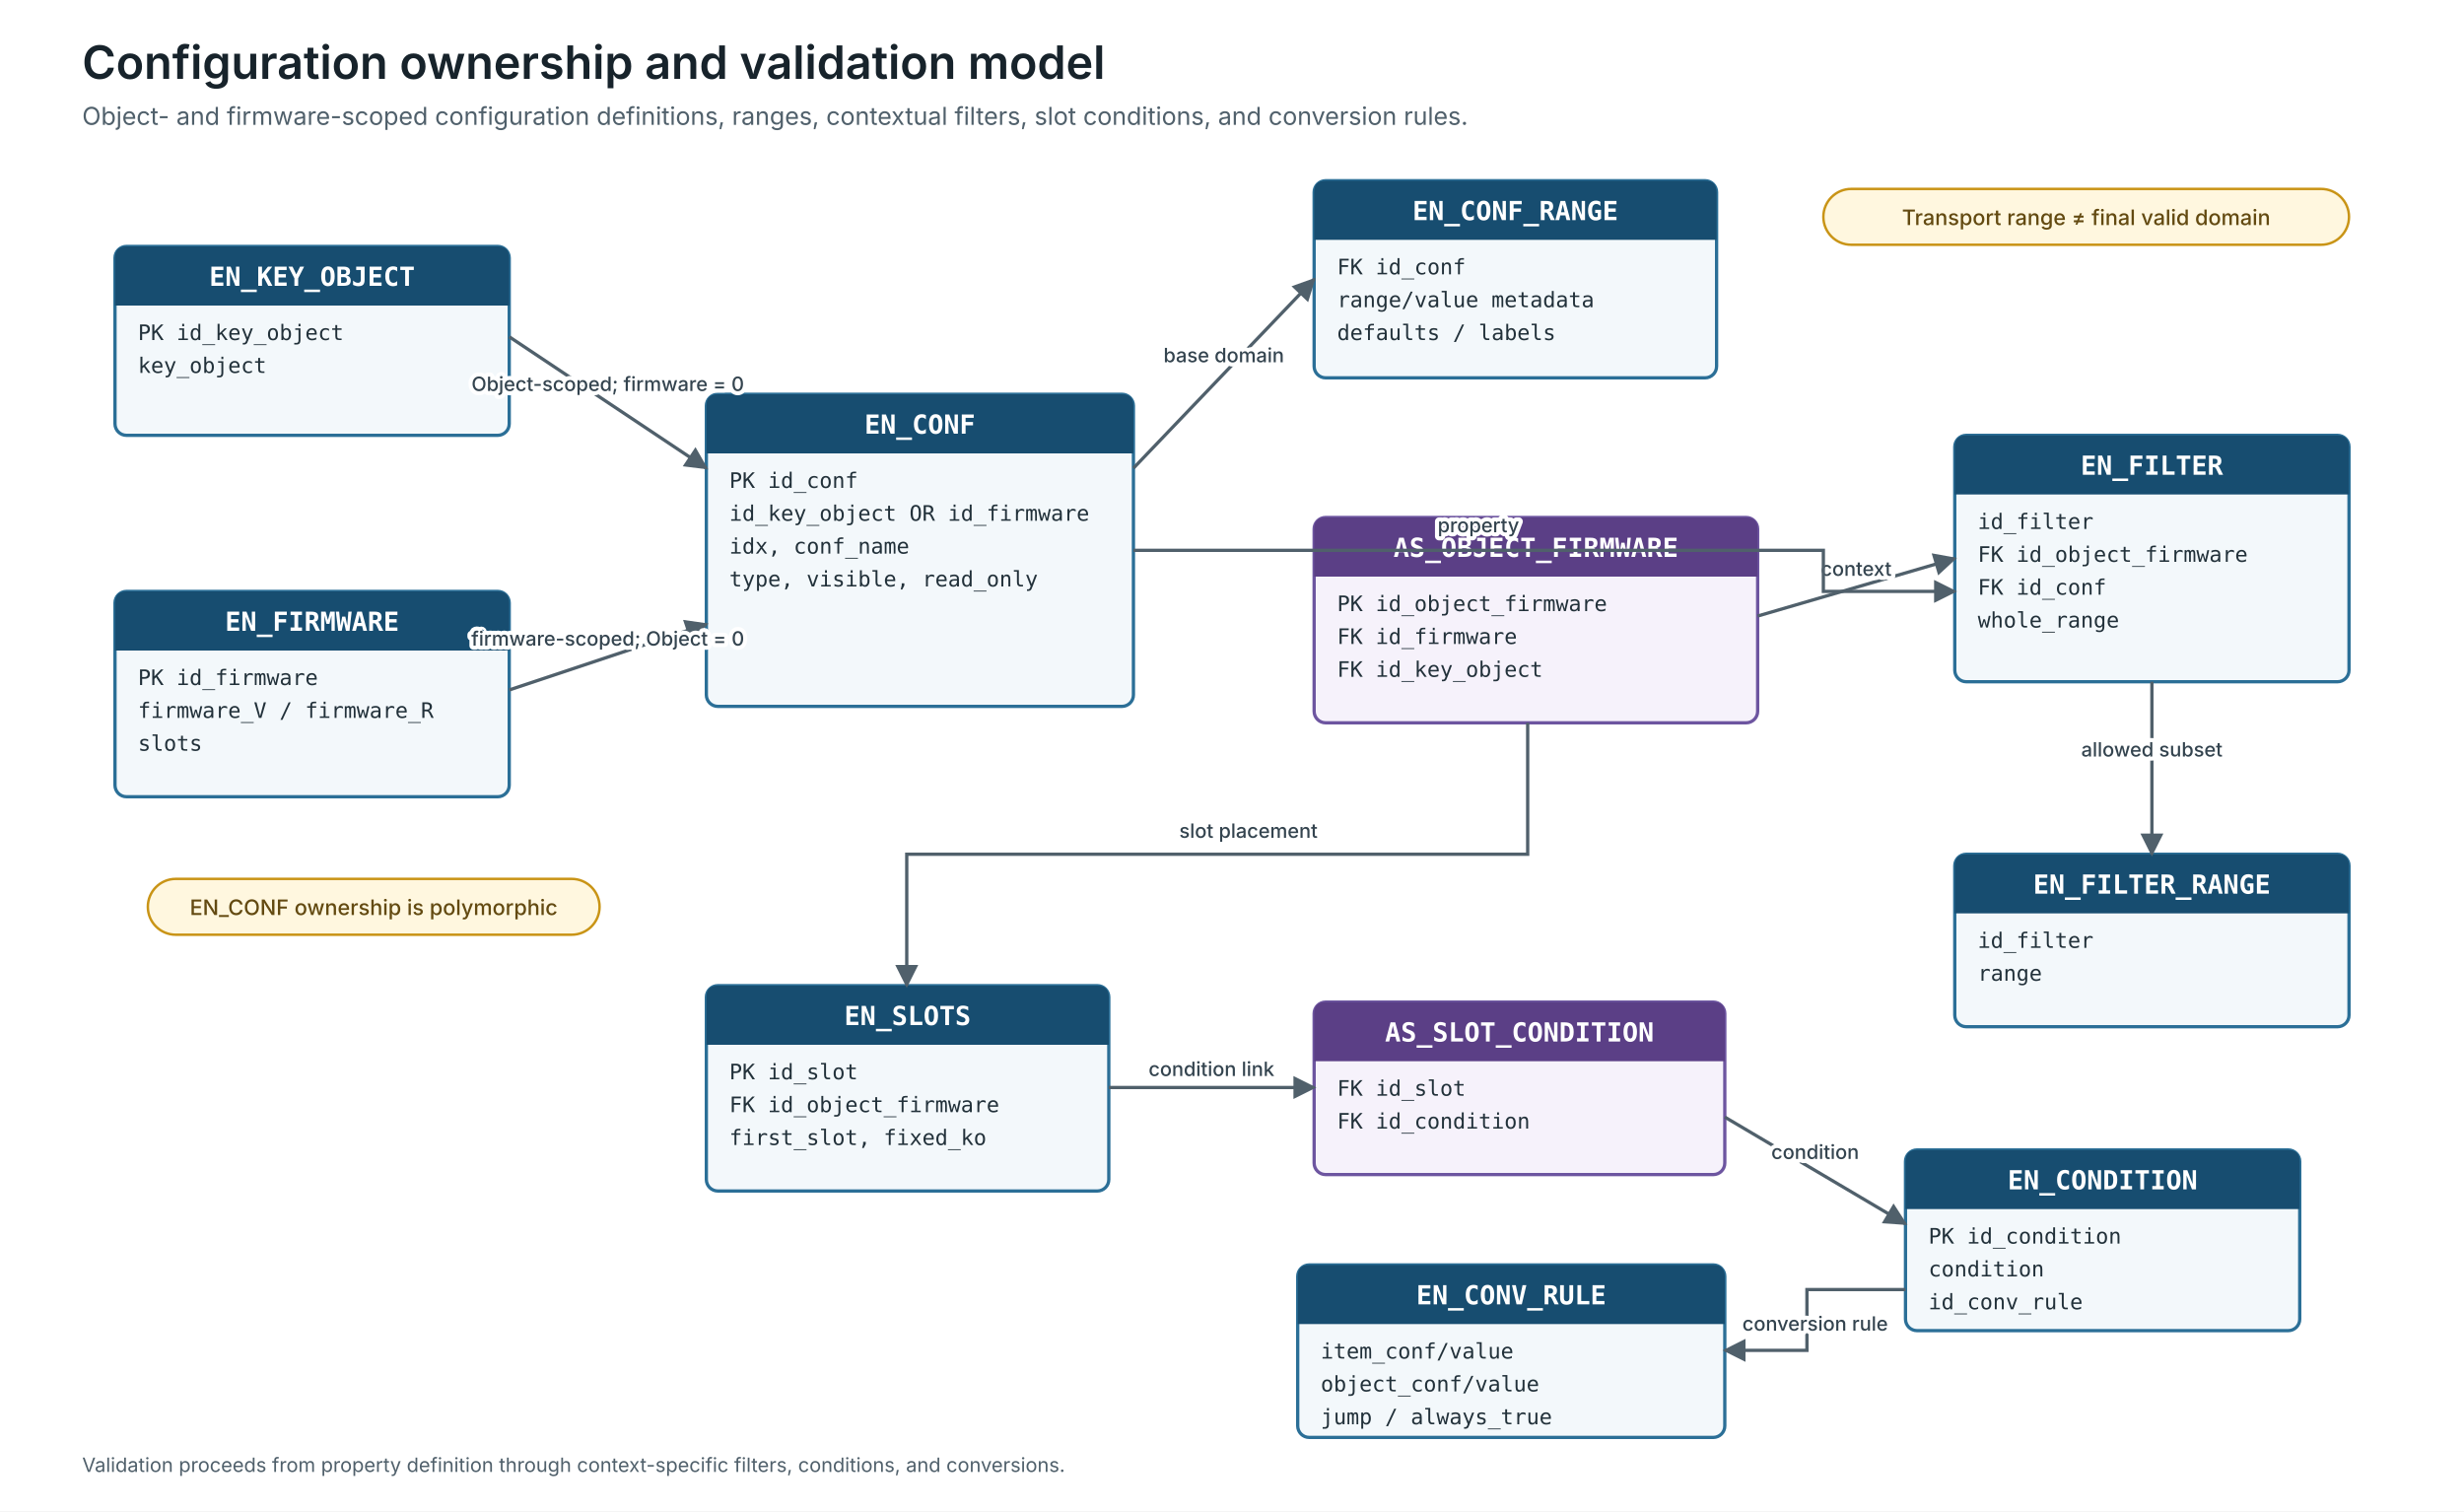
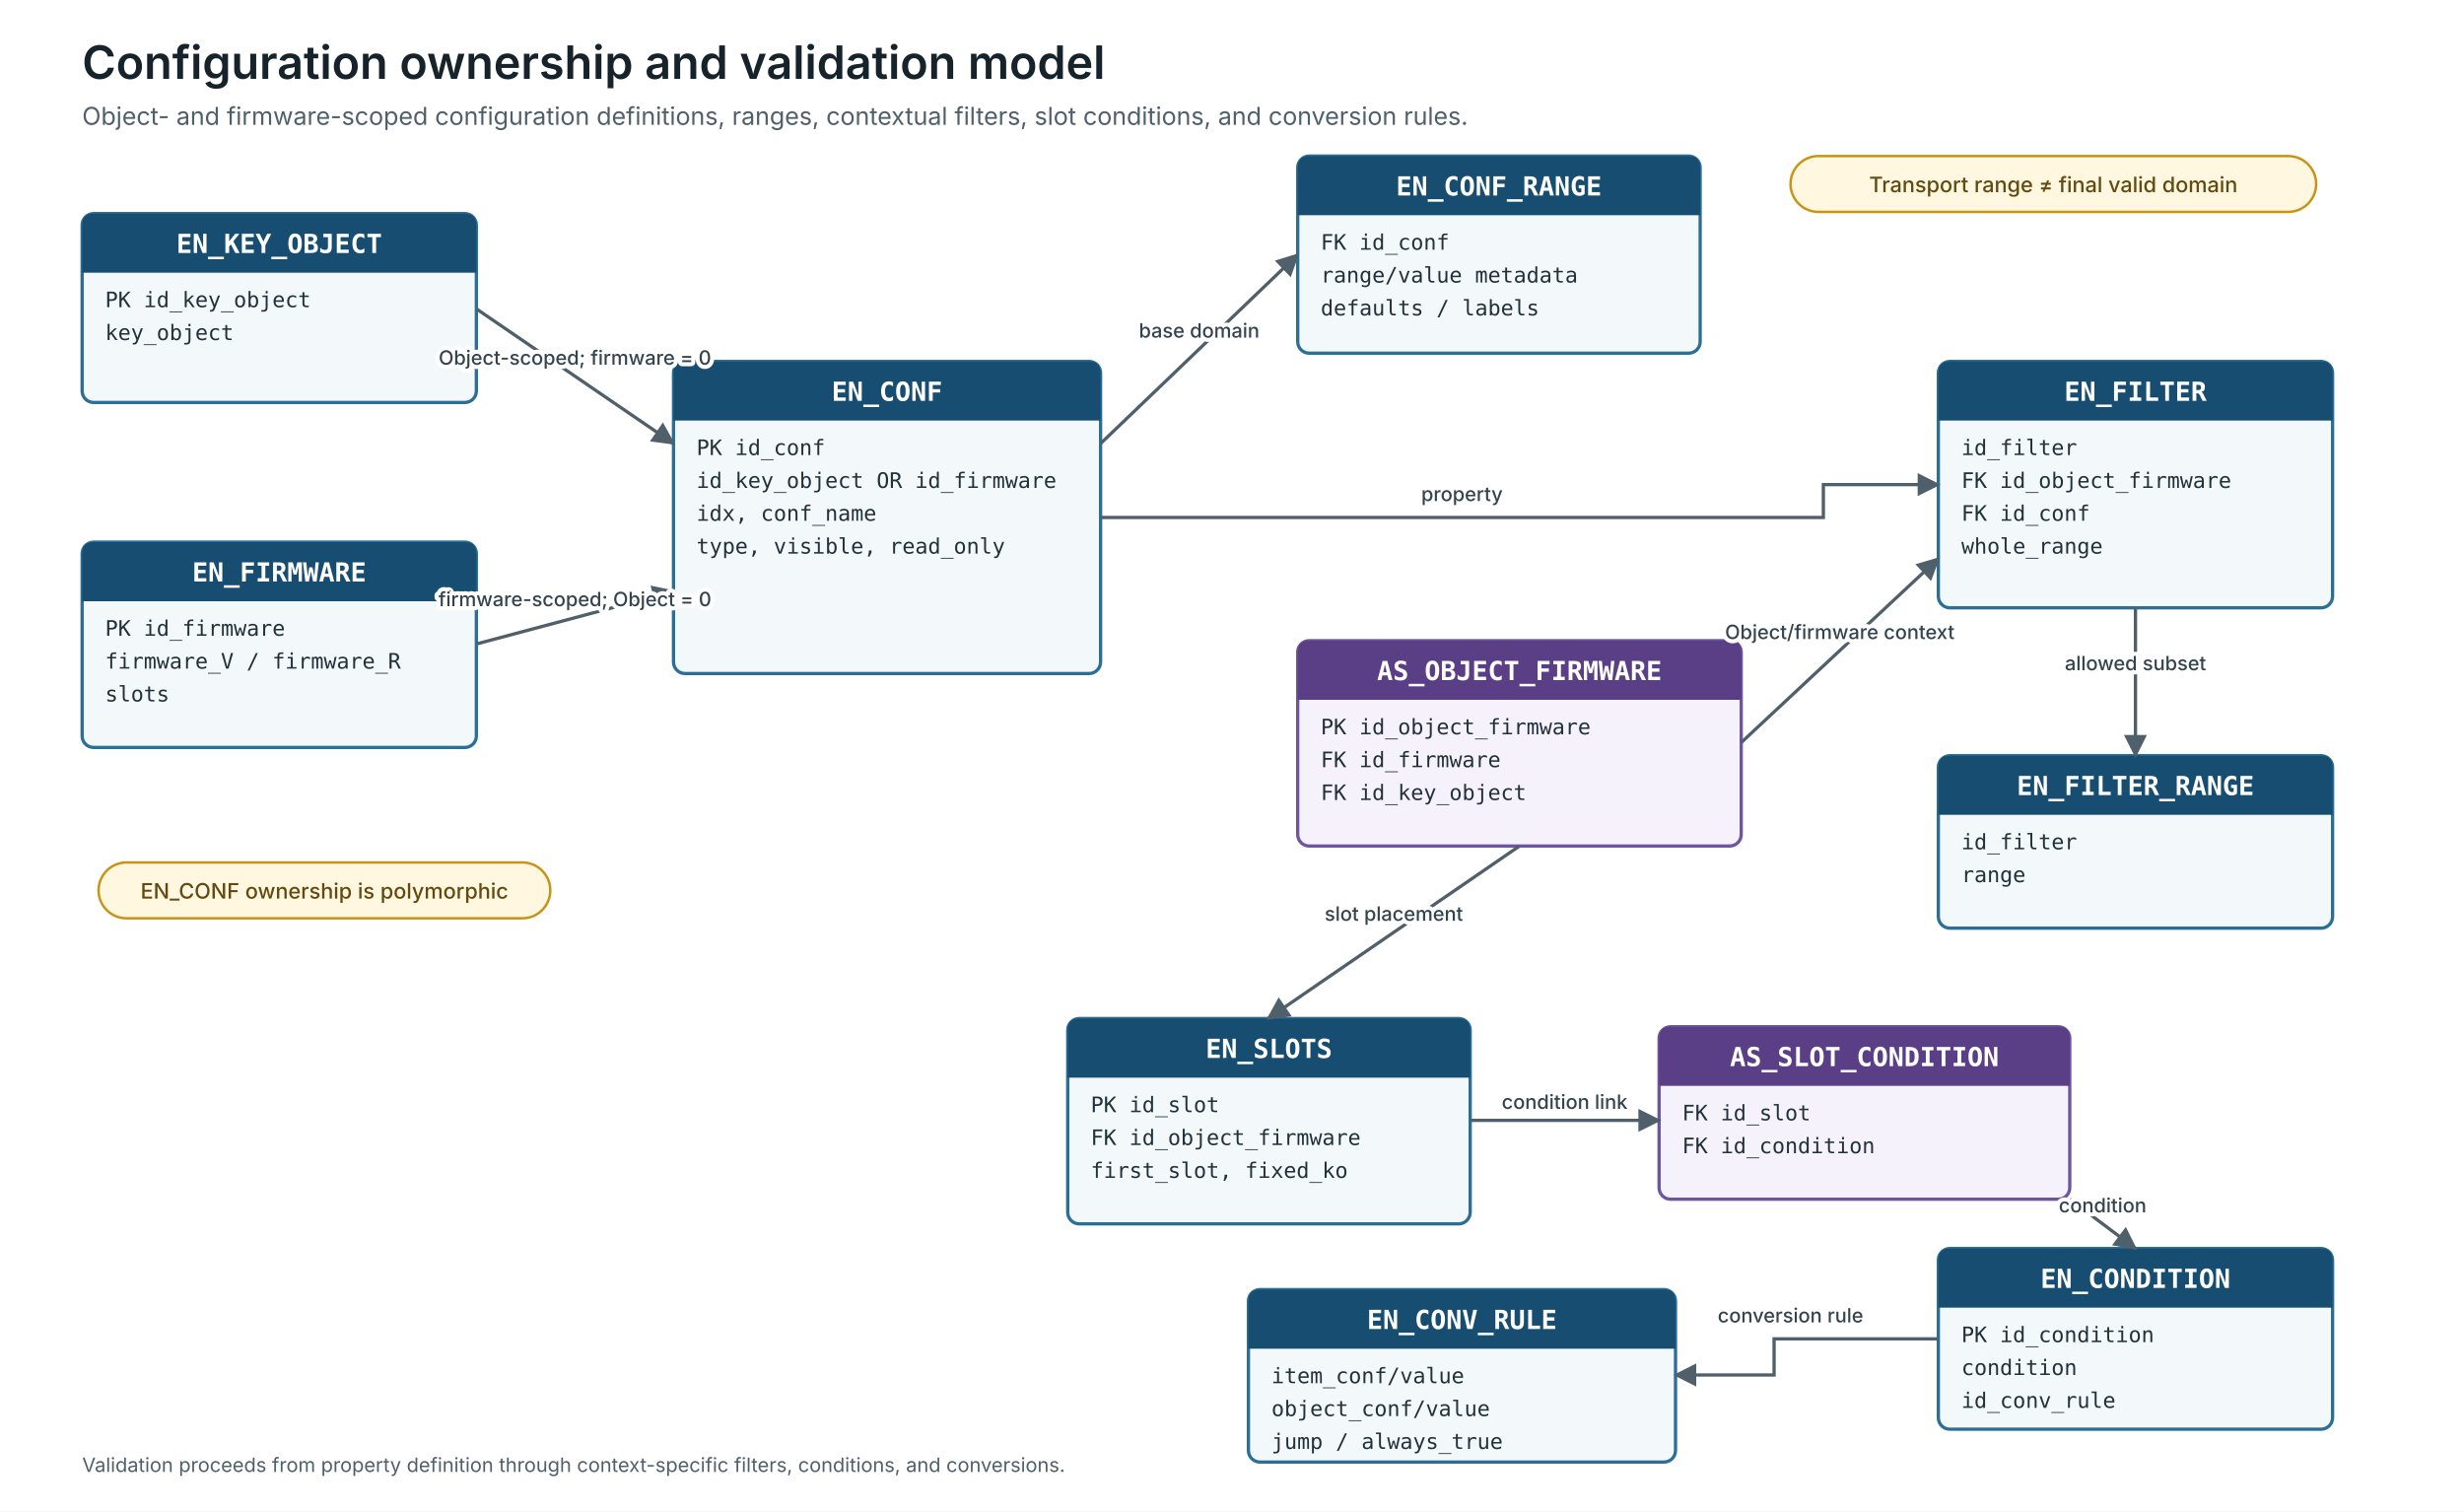
<svg xmlns="http://www.w3.org/2000/svg" width="1500" height="920" viewBox="0 0 1500 920" role="img" aria-labelledby="title desc">
  <defs>
    <marker id="arrow" viewBox="0 0 10 10" refX="9" refY="5" markerWidth="7" markerHeight="7" orient="auto-start-reverse">
      <path d="M 0 0 L 10 5 L 0 10 z" fill="#50606b" />
    </marker>
    <marker id="arrow-start" viewBox="0 0 10 10" refX="1" refY="5" markerWidth="7" markerHeight="7" orient="auto">
      <path d="M 10 0 L 0 5 L 10 10 z" fill="#50606b" />
    </marker>
    <style>
      .title{font:600 28px -apple-system,BlinkMacSystemFont,"Segoe UI",sans-serif;fill:#17232b}
      .subtitle{font:400 15px -apple-system,BlinkMacSystemFont,"Segoe UI",sans-serif;fill:#50606b}
      .entity-title{font:600 16px ui-monospace,SFMono-Regular,Consolas,monospace;fill:#fff}
      .field{font:400 13px ui-monospace,SFMono-Regular,Consolas,monospace;fill:#22313a}
      .relation{stroke:#50606b;stroke-width:2;fill:none}
      .dashed{stroke-dasharray:7 6}
      .edge-label{font:500 12px -apple-system,BlinkMacSystemFont,"Segoe UI",sans-serif;fill:#34444f;paint-order:stroke;stroke:#fff;stroke-width:5px;stroke-linejoin:round}
      .note-box{fill:#fff7df;stroke:#c99416;stroke-width:1.5}
      .note{font:500 13px -apple-system,BlinkMacSystemFont,"Segoe UI",sans-serif;fill:#634a11}
      .legend{font:400 12px -apple-system,BlinkMacSystemFont,"Segoe UI",sans-serif;fill:#50606b}
    </style>
  </defs>
  <rect width="100%" height="100%" fill="#ffffff" />
  <text x="50" y="48" class="title">Configuration ownership and validation model</text>
  <text x="50" y="76" class="subtitle">Object- and firmware-scoped configuration definitions, ranges, contextual filters, slot conditions, and conversion rules.</text>
  <g class="entity">
-     <rect x="70" y="150" width="240" height="115" rx="7" fill="#f3f8fb" stroke="#2b6f97" stroke-width="2" />
-     <path d="M77,150 H303 Q310,150 310,157 V186 H70 V157 Q70,150 77,150" fill="#174d70" />
-     <text x="190" y="174" class="entity-title" text-anchor="middle">EN_KEY_OBJECT</text>
-     <text x="84" y="207" class="field">PK id_key_object</text>
-     <text x="84" y="227" class="field">key_object</text>
+     <rect x="50" y="130" width="240" height="115" rx="7" fill="#f3f8fb" stroke="#2b6f97" stroke-width="2" />
+     <path d="M57,130 H283 Q290,130 290,137 V166 H50 V137 Q50,130 57,130" fill="#174d70" />
+     <text x="170" y="154" class="entity-title" text-anchor="middle">EN_KEY_OBJECT</text>
+     <text x="64" y="187" class="field">PK id_key_object</text>
+     <text x="64" y="207" class="field">key_object</text>
  </g>
  <g class="entity">
-     <rect x="70" y="360" width="240" height="125" rx="7" fill="#f3f8fb" stroke="#2b6f97" stroke-width="2" />
-     <path d="M77,360 H303 Q310,360 310,367 V396 H70 V367 Q70,360 77,360" fill="#174d70" />
-     <text x="190" y="384" class="entity-title" text-anchor="middle">EN_FIRMWARE</text>
-     <text x="84" y="417" class="field">PK id_firmware</text>
-     <text x="84" y="437" class="field">firmware_V / firmware_R</text>
-     <text x="84" y="457" class="field">slots</text>
+     <rect x="50" y="330" width="240" height="125" rx="7" fill="#f3f8fb" stroke="#2b6f97" stroke-width="2" />
+     <path d="M57,330 H283 Q290,330 290,337 V366 H50 V337 Q50,330 57,330" fill="#174d70" />
+     <text x="170" y="354" class="entity-title" text-anchor="middle">EN_FIRMWARE</text>
+     <text x="64" y="387" class="field">PK id_firmware</text>
+     <text x="64" y="407" class="field">firmware_V / firmware_R</text>
+     <text x="64" y="427" class="field">slots</text>
  </g>
  <g class="entity">
-     <rect x="430" y="240" width="260" height="190" rx="7" fill="#f3f8fb" stroke="#2b6f97" stroke-width="2" />
-     <path d="M437,240 H683 Q690,240 690,247 V276 H430 V247 Q430,240 437,240" fill="#174d70" />
-     <text x="560" y="264" class="entity-title" text-anchor="middle">EN_CONF</text>
-     <text x="444" y="297" class="field">PK id_conf</text>
-     <text x="444" y="317" class="field">id_key_object OR id_firmware</text>
-     <text x="444" y="337" class="field">idx, conf_name</text>
-     <text x="444" y="357" class="field">type, visible, read_only</text>
+     <rect x="410" y="220" width="260" height="190" rx="7" fill="#f3f8fb" stroke="#2b6f97" stroke-width="2" />
+     <path d="M417,220 H663 Q670,220 670,227 V256 H410 V227 Q410,220 417,220" fill="#174d70" />
+     <text x="540" y="244" class="entity-title" text-anchor="middle">EN_CONF</text>
+     <text x="424" y="277" class="field">PK id_conf</text>
+     <text x="424" y="297" class="field">id_key_object OR id_firmware</text>
+     <text x="424" y="317" class="field">idx, conf_name</text>
+     <text x="424" y="337" class="field">type, visible, read_only</text>
  </g>
  <g class="entity">
-     <rect x="800" y="110" width="245" height="120" rx="7" fill="#f3f8fb" stroke="#2b6f97" stroke-width="2" />
-     <path d="M807,110 H1038 Q1045,110 1045,117 V146 H800 V117 Q800,110 807,110" fill="#174d70" />
-     <text x="922.5" y="134" class="entity-title" text-anchor="middle">EN_CONF_RANGE</text>
-     <text x="814" y="167" class="field">FK id_conf</text>
-     <text x="814" y="187" class="field">range/value metadata</text>
-     <text x="814" y="207" class="field">defaults / labels</text>
+     <rect x="790" y="95" width="245" height="120" rx="7" fill="#f3f8fb" stroke="#2b6f97" stroke-width="2" />
+     <path d="M797,95 H1028 Q1035,95 1035,102 V131 H790 V102 Q790,95 797,95" fill="#174d70" />
+     <text x="912.5" y="119" class="entity-title" text-anchor="middle">EN_CONF_RANGE</text>
+     <text x="804" y="152" class="field">FK id_conf</text>
+     <text x="804" y="172" class="field">range/value metadata</text>
+     <text x="804" y="192" class="field">defaults / labels</text>
  </g>
  <g class="entity">
-     <rect x="800" y="315" width="270" height="125" rx="7" fill="#f6f2fb" stroke="#6d55a0" stroke-width="2" />
-     <path d="M807,315 H1063 Q1070,315 1070,322 V351 H800 V322 Q800,315 807,315" fill="#5b3f86" />
-     <text x="935" y="339" class="entity-title" text-anchor="middle">AS_OBJECT_FIRMWARE</text>
-     <text x="814" y="372" class="field">PK id_object_firmware</text>
-     <text x="814" y="392" class="field">FK id_firmware</text>
-     <text x="814" y="412" class="field">FK id_key_object</text>
+     <rect x="790" y="390" width="270" height="125" rx="7" fill="#f6f2fb" stroke="#6d55a0" stroke-width="2" />
+     <path d="M797,390 H1053 Q1060,390 1060,397 V426 H790 V397 Q790,390 797,390" fill="#5b3f86" />
+     <text x="925" y="414" class="entity-title" text-anchor="middle">AS_OBJECT_FIRMWARE</text>
+     <text x="804" y="447" class="field">PK id_object_firmware</text>
+     <text x="804" y="467" class="field">FK id_firmware</text>
+     <text x="804" y="487" class="field">FK id_key_object</text>
  </g>
  <g class="entity">
-     <rect x="1190" y="265" width="240" height="150" rx="7" fill="#f3f8fb" stroke="#2b6f97" stroke-width="2" />
-     <path d="M1197,265 H1423 Q1430,265 1430,272 V301 H1190 V272 Q1190,265 1197,265" fill="#174d70" />
-     <text x="1310" y="289" class="entity-title" text-anchor="middle">EN_FILTER</text>
-     <text x="1204" y="322" class="field">id_filter</text>
-     <text x="1204" y="342" class="field">FK id_object_firmware</text>
-     <text x="1204" y="362" class="field">FK id_conf</text>
-     <text x="1204" y="382" class="field">whole_range</text>
+     <rect x="1180" y="220" width="240" height="150" rx="7" fill="#f3f8fb" stroke="#2b6f97" stroke-width="2" />
+     <path d="M1187,220 H1413 Q1420,220 1420,227 V256 H1180 V227 Q1180,220 1187,220" fill="#174d70" />
+     <text x="1300" y="244" class="entity-title" text-anchor="middle">EN_FILTER</text>
+     <text x="1194" y="277" class="field">id_filter</text>
+     <text x="1194" y="297" class="field">FK id_object_firmware</text>
+     <text x="1194" y="317" class="field">FK id_conf</text>
+     <text x="1194" y="337" class="field">whole_range</text>
  </g>
  <g class="entity">
-     <rect x="1190" y="520" width="240" height="105" rx="7" fill="#f3f8fb" stroke="#2b6f97" stroke-width="2" />
-     <path d="M1197,520 H1423 Q1430,520 1430,527 V556 H1190 V527 Q1190,520 1197,520" fill="#174d70" />
-     <text x="1310" y="544" class="entity-title" text-anchor="middle">EN_FILTER_RANGE</text>
-     <text x="1204" y="577" class="field">id_filter</text>
-     <text x="1204" y="597" class="field">range</text>
+     <rect x="1180" y="460" width="240" height="105" rx="7" fill="#f3f8fb" stroke="#2b6f97" stroke-width="2" />
+     <path d="M1187,460 H1413 Q1420,460 1420,467 V496 H1180 V467 Q1180,460 1187,460" fill="#174d70" />
+     <text x="1300" y="484" class="entity-title" text-anchor="middle">EN_FILTER_RANGE</text>
+     <text x="1194" y="517" class="field">id_filter</text>
+     <text x="1194" y="537" class="field">range</text>
  </g>
  <g class="entity">
-     <rect x="430" y="600" width="245" height="125" rx="7" fill="#f3f8fb" stroke="#2b6f97" stroke-width="2" />
-     <path d="M437,600 H668 Q675,600 675,607 V636 H430 V607 Q430,600 437,600" fill="#174d70" />
-     <text x="552.5" y="624" class="entity-title" text-anchor="middle">EN_SLOTS</text>
-     <text x="444" y="657" class="field">PK id_slot</text>
-     <text x="444" y="677" class="field">FK id_object_firmware</text>
-     <text x="444" y="697" class="field">first_slot, fixed_ko</text>
+     <rect x="650" y="620" width="245" height="125" rx="7" fill="#f3f8fb" stroke="#2b6f97" stroke-width="2" />
+     <path d="M657,620 H888 Q895,620 895,627 V656 H650 V627 Q650,620 657,620" fill="#174d70" />
+     <text x="772.5" y="644" class="entity-title" text-anchor="middle">EN_SLOTS</text>
+     <text x="664" y="677" class="field">PK id_slot</text>
+     <text x="664" y="697" class="field">FK id_object_firmware</text>
+     <text x="664" y="717" class="field">first_slot, fixed_ko</text>
  </g>
  <g class="entity">
-     <rect x="800" y="610" width="250" height="105" rx="7" fill="#f6f2fb" stroke="#6d55a0" stroke-width="2" />
-     <path d="M807,610 H1043 Q1050,610 1050,617 V646 H800 V617 Q800,610 807,610" fill="#5b3f86" />
-     <text x="925" y="634" class="entity-title" text-anchor="middle">AS_SLOT_CONDITION</text>
-     <text x="814" y="667" class="field">FK id_slot</text>
-     <text x="814" y="687" class="field">FK id_condition</text>
+     <rect x="1010" y="625" width="250" height="105" rx="7" fill="#f6f2fb" stroke="#6d55a0" stroke-width="2" />
+     <path d="M1017,625 H1253 Q1260,625 1260,632 V661 H1010 V632 Q1010,625 1017,625" fill="#5b3f86" />
+     <text x="1135" y="649" class="entity-title" text-anchor="middle">AS_SLOT_CONDITION</text>
+     <text x="1024" y="682" class="field">FK id_slot</text>
+     <text x="1024" y="702" class="field">FK id_condition</text>
  </g>
  <g class="entity">
-     <rect x="1160" y="700" width="240" height="110" rx="7" fill="#f3f8fb" stroke="#2b6f97" stroke-width="2" />
-     <path d="M1167,700 H1393 Q1400,700 1400,707 V736 H1160 V707 Q1160,700 1167,700" fill="#174d70" />
-     <text x="1280" y="724" class="entity-title" text-anchor="middle">EN_CONDITION</text>
-     <text x="1174" y="757" class="field">PK id_condition</text>
-     <text x="1174" y="777" class="field">condition</text>
-     <text x="1174" y="797" class="field">id_conv_rule</text>
+     <rect x="1180" y="760" width="240" height="110" rx="7" fill="#f3f8fb" stroke="#2b6f97" stroke-width="2" />
+     <path d="M1187,760 H1413 Q1420,760 1420,767 V796 H1180 V767 Q1180,760 1187,760" fill="#174d70" />
+     <text x="1300" y="784" class="entity-title" text-anchor="middle">EN_CONDITION</text>
+     <text x="1194" y="817" class="field">PK id_condition</text>
+     <text x="1194" y="837" class="field">condition</text>
+     <text x="1194" y="857" class="field">id_conv_rule</text>
  </g>
  <g class="entity">
-     <rect x="790" y="770" width="260" height="105" rx="7" fill="#f3f8fb" stroke="#2b6f97" stroke-width="2" />
-     <path d="M797,770 H1043 Q1050,770 1050,777 V806 H790 V777 Q790,770 797,770" fill="#174d70" />
-     <text x="920" y="794" class="entity-title" text-anchor="middle">EN_CONV_RULE</text>
-     <text x="804" y="827" class="field">item_conf/value</text>
-     <text x="804" y="847" class="field">object_conf/value</text>
-     <text x="804" y="867" class="field">jump / always_true</text>
+     <rect x="760" y="785" width="260" height="105" rx="7" fill="#f3f8fb" stroke="#2b6f97" stroke-width="2" />
+     <path d="M767,785 H1013 Q1020,785 1020,792 V821 H760 V792 Q760,785 767,785" fill="#174d70" />
+     <text x="890" y="809" class="entity-title" text-anchor="middle">EN_CONV_RULE</text>
+     <text x="774" y="842" class="field">item_conf/value</text>
+     <text x="774" y="862" class="field">object_conf/value</text>
+     <text x="774" y="882" class="field">jump / always_true</text>
  </g>
  <g>
-     <line x1="310" y1="205" x2="430" y2="285" class="relation" marker-end="url(#arrow)" />
-     <text x="370" y="238" class="edge-label" text-anchor="middle">Object-scoped; firmware = 0</text>
+     <line x1="290" y1="188" x2="410" y2="270" class="relation" marker-end="url(#arrow)" />
+     <text x="350" y="222" class="edge-label" text-anchor="middle">Object-scoped; firmware = 0</text>
  </g>
  <g>
-     <line x1="310" y1="420" x2="430" y2="380" class="relation" marker-end="url(#arrow)" />
-     <text x="370" y="393" class="edge-label" text-anchor="middle">firmware-scoped; Object = 0</text>
+     <line x1="290" y1="392" x2="410" y2="360" class="relation" marker-end="url(#arrow)" />
+     <text x="350" y="369" class="edge-label" text-anchor="middle">firmware-scoped; Object = 0</text>
  </g>
  <g>
-     <line x1="690" y1="285" x2="800" y2="170" class="relation" marker-end="url(#arrow)" />
-     <text x="745" y="220.5" class="edge-label" text-anchor="middle">base domain</text>
+     <line x1="670" y1="270" x2="790" y2="155" class="relation" marker-end="url(#arrow)" />
+     <text x="730" y="205.5" class="edge-label" text-anchor="middle">base domain</text>
  </g>
  <g>
-     <line x1="1070" y1="375" x2="1190" y2="340" class="relation" marker-end="url(#arrow)" />
-     <text x="1130" y="350.5" class="edge-label" text-anchor="middle">context</text>
+     <polyline points="670,315 1110,315 1110,295 1180,295" class="relation" marker-end="url(#arrow)" fill="none" />
+     <text x="890" y="305" class="edge-label" text-anchor="middle">property</text>
  </g>
  <g>
-     <polyline points="690,335 1110,335 1110,360 1190,360" class="relation" marker-end="url(#arrow)" fill="none" />
-     <text x="900" y="324" class="edge-label" text-anchor="middle">property</text>
+     <line x1="1060" y1="452" x2="1180" y2="340" class="relation" marker-end="url(#arrow)" />
+     <text x="1120" y="389" class="edge-label" text-anchor="middle">Object/firmware context</text>
  </g>
  <g>
-     <line x1="1310" y1="415" x2="1310" y2="520" class="relation" marker-end="url(#arrow)" />
-     <text x="1310" y="460.5" class="edge-label" text-anchor="middle">allowed subset</text>
+     <line x1="1300" y1="370" x2="1300" y2="460" class="relation" marker-end="url(#arrow)" />
+     <text x="1300" y="408" class="edge-label" text-anchor="middle">allowed subset</text>
  </g>
  <g>
-     <polyline points="930,440 930,520 552,520 552,600" class="relation" marker-end="url(#arrow)" fill="none" />
-     <text x="760" y="510" class="edge-label" text-anchor="middle">slot placement</text>
+     <line x1="925" y1="515" x2="772" y2="620" class="relation" marker-end="url(#arrow)" />
+     <text x="848.5" y="560.5" class="edge-label" text-anchor="middle">slot placement</text>
  </g>
  <g>
-     <line x1="675" y1="662" x2="800" y2="662" class="relation" marker-end="url(#arrow)" />
-     <text x="737.5" y="655" class="edge-label" text-anchor="middle">condition link</text>
+     <line x1="895" y1="682" x2="1010" y2="682" class="relation" marker-end="url(#arrow)" />
+     <text x="952.5" y="675" class="edge-label" text-anchor="middle">condition link</text>
  </g>
  <g>
-     <line x1="1050" y1="680" x2="1160" y2="745" class="relation" marker-end="url(#arrow)" />
-     <text x="1105" y="705.5" class="edge-label" text-anchor="middle">condition</text>
+     <line x1="1260" y1="730" x2="1300" y2="760" class="relation" marker-end="url(#arrow)" />
+     <text x="1280" y="738" class="edge-label" text-anchor="middle">condition</text>
  </g>
  <g>
-     <polyline points="1160,785 1100,785 1100,822 1050,822" class="relation" marker-end="url(#arrow)" fill="none" />
-     <text x="1105" y="810" class="edge-label" text-anchor="middle">conversion rule</text>
+     <polyline points="1180,815 1080,815 1080,837 1020,837" class="relation" marker-end="url(#arrow)" fill="none" />
+     <text x="1090" y="805" class="edge-label" text-anchor="middle">conversion rule</text>
  </g>
  <g>
-     <rect x="90" y="535" width="275" height="34" rx="17" class="note-box" />
-     <text x="227.5" y="557" class="note" text-anchor="middle">EN_CONF ownership is polymorphic</text>
+     <rect x="60" y="525" width="275" height="34" rx="17" class="note-box" />
+     <text x="197.5" y="547" class="note" text-anchor="middle">EN_CONF ownership is polymorphic</text>
  </g>
  <g>
-     <rect x="1110" y="115" width="320" height="34" rx="17" class="note-box" />
-     <text x="1270" y="137" class="note" text-anchor="middle">Transport range ≠ final valid domain</text>
+     <rect x="1090" y="95" width="320" height="34" rx="17" class="note-box" />
+     <text x="1250" y="117" class="note" text-anchor="middle">Transport range ≠ final valid domain</text>
  </g>
  <text x="50" y="896" class="legend">Validation proceeds from property definition through context-specific filters, conditions, and conversions.</text>
</svg>
